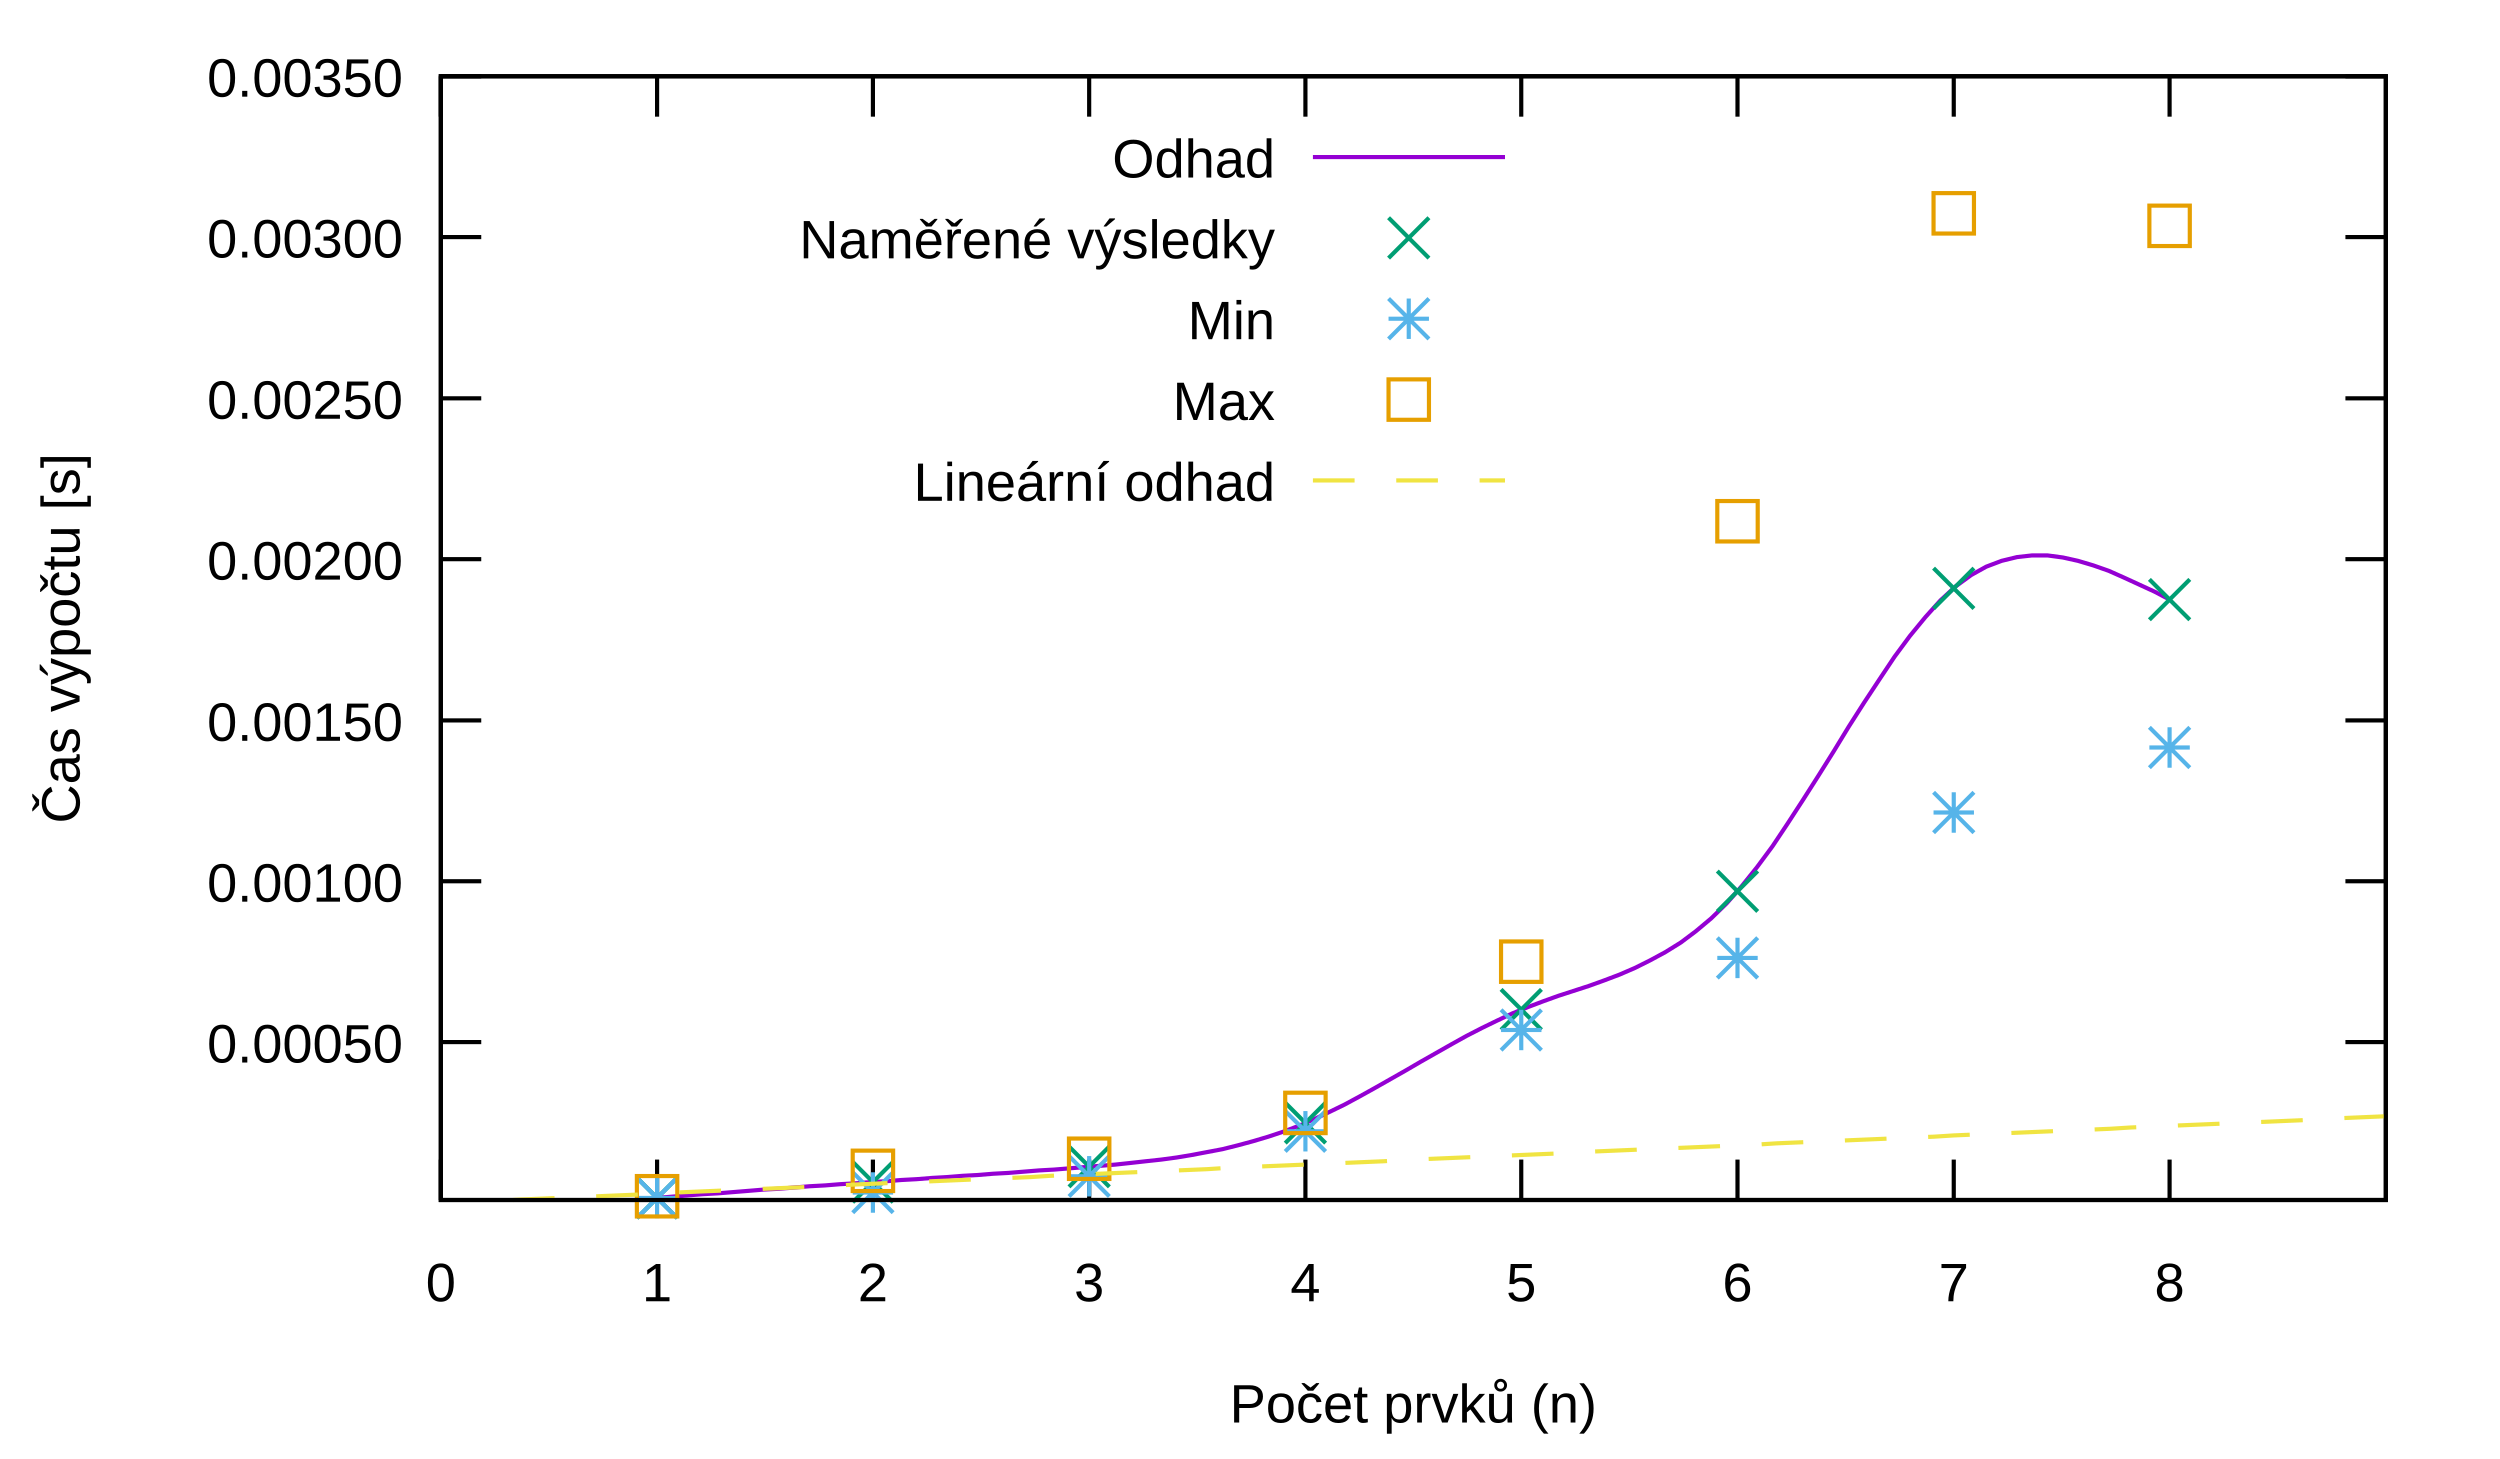
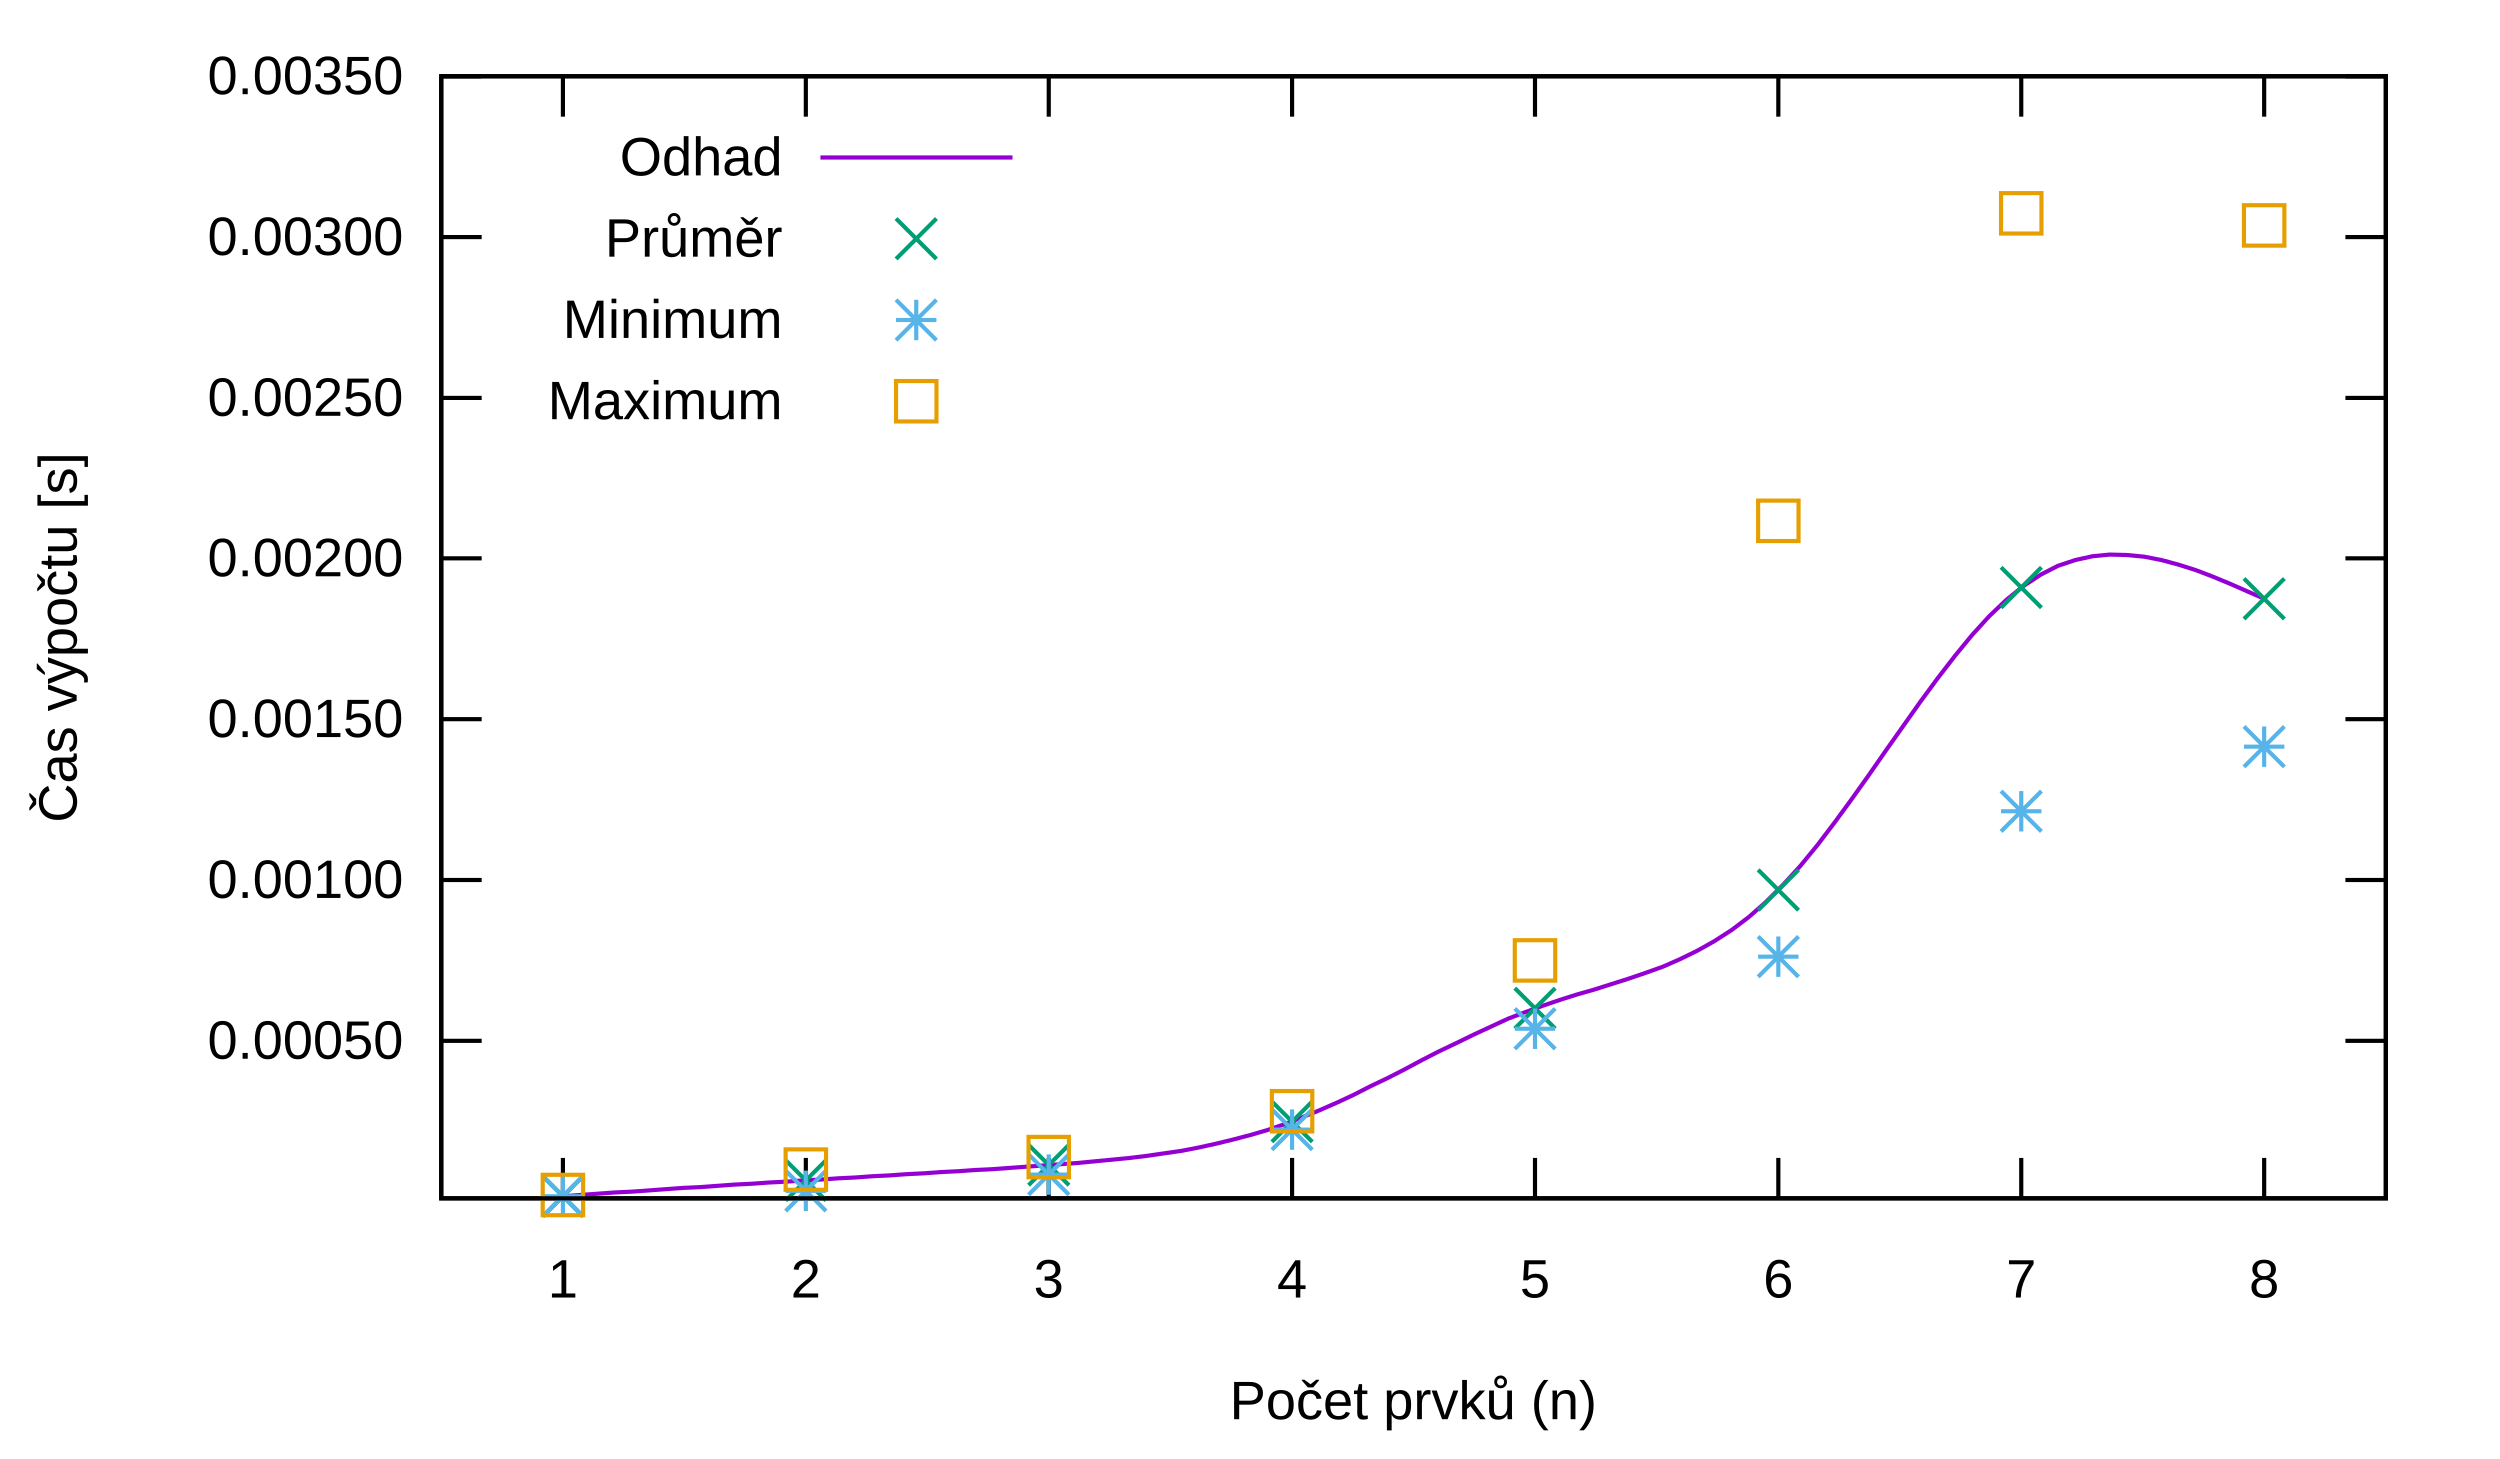
<svg xmlns="http://www.w3.org/2000/svg" xmlns:xlink="http://www.w3.org/1999/xlink" width="600" height="350" viewBox="0 0 600 350">
  <g id="gnuplot_canvas">
    <rect x="0" y="0" width="600" height="350" fill="none" />
    <defs>
      <circle id="gpDot" r="0.5" stroke-width="0.5" />
      <path id="gpPt0" stroke-width="0.206" stroke="currentColor" d="M-1,0 h2 M0,-1 v2" />
      <path id="gpPt1" stroke-width="0.206" stroke="currentColor" d="M-1,-1 L1,1 M1,-1 L-1,1" />
      <path id="gpPt2" stroke-width="0.206" stroke="currentColor" d="M-1,0 L1,0 M0,-1 L0,1 M-1,-1 L1,1 M-1,1 L1,-1" />
      <rect id="gpPt3" stroke-width="0.206" stroke="currentColor" x="-1" y="-1" width="2" height="2" />
      <rect id="gpPt4" stroke-width="0.206" stroke="currentColor" fill="currentColor" x="-1" y="-1" width="2" height="2" />
      <circle id="gpPt5" stroke-width="0.206" stroke="currentColor" cx="0" cy="0" r="1" />
      <use xlink:href="#gpPt5" id="gpPt6" fill="currentColor" stroke="none" />
      <path id="gpPt7" stroke-width="0.206" stroke="currentColor" d="M0,-1.33 L-1.33,0.67 L1.33,0.67 z" />
      <use xlink:href="#gpPt7" id="gpPt8" fill="currentColor" stroke="none" />
      <use xlink:href="#gpPt7" id="gpPt9" stroke="currentColor" transform="rotate(180)" />
      <use xlink:href="#gpPt9" id="gpPt10" fill="currentColor" stroke="none" />
      <use xlink:href="#gpPt3" id="gpPt11" stroke="currentColor" transform="rotate(45)" />
      <use xlink:href="#gpPt11" id="gpPt12" fill="currentColor" stroke="none" />
      <path id="gpPt13" stroke-width="0.206" stroke="currentColor" d="M0,1.330 L1.265,0.411 L0.782,-1.067 L-0.782,-1.076 L-1.265,0.411 z" />
      <use xlink:href="#gpPt13" id="gpPt14" fill="currentColor" stroke="none" />
      <filter id="textbox" filterUnits="objectBoundingBox" x="0" y="0" height="1" width="1">
        <feFlood flood-color="white" flood-opacity="1" result="bgnd" />
        <feComposite in="SourceGraphic" in2="bgnd" operator="atop" />
      </filter>
      <filter id="greybox" filterUnits="objectBoundingBox" x="0" y="0" height="1" width="1">
        <feFlood flood-color="lightgrey" flood-opacity="1" result="grey" />
        <feComposite in="SourceGraphic" in2="grey" operator="atop" />
      </filter>
    </defs>
    <g fill="none" color="white" stroke="currentColor" stroke-width="1.00" stroke-linecap="butt" stroke-linejoin="miter">
</g>
    <g fill="none" color="black" stroke="currentColor" stroke-width="1.00" stroke-linecap="butt" stroke-linejoin="miter">
-       <path stroke="black" d="M105.8,250.1 L115.5,250.1 M572.6,250.1 L562.9,250.1  " />
-       <g transform="translate(96.7,255.0)" stroke="none" fill="black" font-family="arial" font-size="13.00" text-anchor="end">
+       <path stroke="black" d="M105.9,249.8 L115.6,249.8 M572.6,249.8 L562.9,249.8  " />
+       <g transform="translate(96.8,254.1)" stroke="none" fill="black" font-family="arial" font-size="13.00" text-anchor="end">
        <text>
          <tspan font-family="arial">0.00050</tspan>
        </text>
      </g>
    </g>
    <g fill="none" color="black" stroke="currentColor" stroke-width="1.00" stroke-linecap="butt" stroke-linejoin="miter">
-       <path stroke="black" d="M105.8,211.5 L115.5,211.5 M572.6,211.5 L562.9,211.5  " />
-       <g transform="translate(96.7,216.4)" stroke="none" fill="black" font-family="arial" font-size="13.00" text-anchor="end">
+       <path stroke="black" d="M105.9,211.2 L115.6,211.2 M572.6,211.2 L562.9,211.2  " />
+       <g transform="translate(96.8,215.5)" stroke="none" fill="black" font-family="arial" font-size="13.00" text-anchor="end">
        <text>
          <tspan font-family="arial">0.00100</tspan>
        </text>
      </g>
    </g>
    <g fill="none" color="black" stroke="currentColor" stroke-width="1.00" stroke-linecap="butt" stroke-linejoin="miter">
-       <path stroke="black" d="M105.8,172.9 L115.5,172.9 M572.6,172.9 L562.9,172.9  " />
-       <g transform="translate(96.7,177.8)" stroke="none" fill="black" font-family="arial" font-size="13.00" text-anchor="end">
+       <path stroke="black" d="M105.9,172.6 L115.6,172.6 M572.6,172.6 L562.9,172.6  " />
+       <g transform="translate(96.8,176.9)" stroke="none" fill="black" font-family="arial" font-size="13.00" text-anchor="end">
        <text>
          <tspan font-family="arial">0.00150</tspan>
        </text>
      </g>
    </g>
    <g fill="none" color="black" stroke="currentColor" stroke-width="1.00" stroke-linecap="butt" stroke-linejoin="miter">
-       <path stroke="black" d="M105.8,134.2 L115.5,134.2 M572.6,134.2 L562.9,134.2  " />
-       <g transform="translate(96.7,139.1)" stroke="none" fill="black" font-family="arial" font-size="13.00" text-anchor="end">
+       <path stroke="black" d="M105.9,134.0 L115.6,134.0 M572.6,134.0 L562.9,134.0  " />
+       <g transform="translate(96.8,138.3)" stroke="none" fill="black" font-family="arial" font-size="13.00" text-anchor="end">
        <text>
          <tspan font-family="arial">0.00200</tspan>
        </text>
      </g>
    </g>
    <g fill="none" color="black" stroke="currentColor" stroke-width="1.00" stroke-linecap="butt" stroke-linejoin="miter">
-       <path stroke="black" d="M105.8,95.6 L115.5,95.6 M572.6,95.6 L562.9,95.6  " />
-       <g transform="translate(96.7,100.5)" stroke="none" fill="black" font-family="arial" font-size="13.00" text-anchor="end">
+       <path stroke="black" d="M105.9,95.5 L115.6,95.5 M572.6,95.5 L562.9,95.5  " />
+       <g transform="translate(96.8,99.8)" stroke="none" fill="black" font-family="arial" font-size="13.00" text-anchor="end">
        <text>
          <tspan font-family="arial">0.00250</tspan>
        </text>
      </g>
    </g>
    <g fill="none" color="black" stroke="currentColor" stroke-width="1.00" stroke-linecap="butt" stroke-linejoin="miter">
-       <path stroke="black" d="M105.8,56.9 L115.5,56.9 M572.6,56.9 L562.9,56.9  " />
-       <g transform="translate(96.7,61.8)" stroke="none" fill="black" font-family="arial" font-size="13.00" text-anchor="end">
+       <path stroke="black" d="M105.9,56.9 L115.6,56.9 M572.6,56.9 L562.9,56.9  " />
+       <g transform="translate(96.8,61.2)" stroke="none" fill="black" font-family="arial" font-size="13.00" text-anchor="end">
        <text>
          <tspan font-family="arial">0.00300</tspan>
        </text>
      </g>
    </g>
    <g fill="none" color="black" stroke="currentColor" stroke-width="1.00" stroke-linecap="butt" stroke-linejoin="miter">
-       <path stroke="black" d="M105.8,18.3 L115.5,18.3 M572.6,18.3 L562.9,18.3  " />
-       <g transform="translate(96.7,23.2)" stroke="none" fill="black" font-family="arial" font-size="13.00" text-anchor="end">
+       <path stroke="black" d="M105.9,18.3 L115.6,18.3 M572.6,18.3 L562.9,18.3  " />
+       <g transform="translate(96.8,22.6)" stroke="none" fill="black" font-family="arial" font-size="13.00" text-anchor="end">
        <text>
          <tspan font-family="arial">0.00350</tspan>
        </text>
      </g>
    </g>
    <g fill="none" color="black" stroke="currentColor" stroke-width="1.00" stroke-linecap="butt" stroke-linejoin="miter">
-       <path stroke="black" d="M105.8,288.0 L105.8,278.3 M105.8,18.3 L105.8,28.0  " />
-       <g transform="translate(105.8,312.3)" stroke="none" fill="black" font-family="arial" font-size="13.00" text-anchor="middle">
-         <text>
-           <tspan font-family="arial"> 0</tspan>
-         </text>
-       </g>
-     </g>
-     <g fill="none" color="black" stroke="currentColor" stroke-width="1.00" stroke-linecap="butt" stroke-linejoin="miter">
-       <path stroke="black" d="M157.7,288.0 L157.7,278.3 M157.7,18.3 L157.7,28.0  " />
-       <g transform="translate(157.7,312.3)" stroke="none" fill="black" font-family="arial" font-size="13.00" text-anchor="middle">
+       <path stroke="black" d="M135.1,287.6 L135.1,277.9 M135.1,18.3 L135.1,28.0  " />
+       <g transform="translate(135.1,311.4)" stroke="none" fill="black" font-family="arial" font-size="13.00" text-anchor="middle">
        <text>
          <tspan font-family="arial"> 1</tspan>
        </text>
      </g>
    </g>
    <g fill="none" color="black" stroke="currentColor" stroke-width="1.00" stroke-linecap="butt" stroke-linejoin="miter">
-       <path stroke="black" d="M209.5,288.0 L209.5,278.3 M209.5,18.3 L209.5,28.0  " />
-       <g transform="translate(209.5,312.3)" stroke="none" fill="black" font-family="arial" font-size="13.00" text-anchor="middle">
+       <path stroke="black" d="M193.4,287.6 L193.4,277.9 M193.4,18.3 L193.4,28.0  " />
+       <g transform="translate(193.4,311.4)" stroke="none" fill="black" font-family="arial" font-size="13.00" text-anchor="middle">
        <text>
          <tspan font-family="arial"> 2</tspan>
        </text>
      </g>
    </g>
    <g fill="none" color="black" stroke="currentColor" stroke-width="1.00" stroke-linecap="butt" stroke-linejoin="miter">
-       <path stroke="black" d="M261.4,288.0 L261.4,278.3 M261.4,18.3 L261.4,28.0  " />
-       <g transform="translate(261.4,312.3)" stroke="none" fill="black" font-family="arial" font-size="13.00" text-anchor="middle">
+       <path stroke="black" d="M251.7,287.6 L251.7,277.9 M251.7,18.3 L251.7,28.0  " />
+       <g transform="translate(251.7,311.4)" stroke="none" fill="black" font-family="arial" font-size="13.00" text-anchor="middle">
        <text>
          <tspan font-family="arial"> 3</tspan>
        </text>
      </g>
    </g>
    <g fill="none" color="black" stroke="currentColor" stroke-width="1.00" stroke-linecap="butt" stroke-linejoin="miter">
-       <path stroke="black" d="M313.3,288.0 L313.3,278.3 M313.3,18.3 L313.3,28.0  " />
-       <g transform="translate(313.3,312.3)" stroke="none" fill="black" font-family="arial" font-size="13.00" text-anchor="middle">
+       <path stroke="black" d="M310.1,287.6 L310.1,277.9 M310.1,18.3 L310.1,28.0  " />
+       <g transform="translate(310.1,311.4)" stroke="none" fill="black" font-family="arial" font-size="13.00" text-anchor="middle">
        <text>
          <tspan font-family="arial"> 4</tspan>
        </text>
      </g>
    </g>
    <g fill="none" color="black" stroke="currentColor" stroke-width="1.00" stroke-linecap="butt" stroke-linejoin="miter">
-       <path stroke="black" d="M365.1,288.0 L365.1,278.3 M365.1,18.3 L365.1,28.0  " />
-       <g transform="translate(365.1,312.3)" stroke="none" fill="black" font-family="arial" font-size="13.00" text-anchor="middle">
+       <path stroke="black" d="M368.4,287.6 L368.4,277.9 M368.4,18.3 L368.4,28.0  " />
+       <g transform="translate(368.4,311.4)" stroke="none" fill="black" font-family="arial" font-size="13.00" text-anchor="middle">
        <text>
          <tspan font-family="arial"> 5</tspan>
        </text>
      </g>
    </g>
    <g fill="none" color="black" stroke="currentColor" stroke-width="1.00" stroke-linecap="butt" stroke-linejoin="miter">
-       <path stroke="black" d="M417.0,288.0 L417.0,278.3 M417.0,18.3 L417.0,28.0  " />
-       <g transform="translate(417.0,312.3)" stroke="none" fill="black" font-family="arial" font-size="13.00" text-anchor="middle">
+       <path stroke="black" d="M426.8,287.6 L426.8,277.9 M426.8,18.3 L426.8,28.0  " />
+       <g transform="translate(426.8,311.4)" stroke="none" fill="black" font-family="arial" font-size="13.00" text-anchor="middle">
        <text>
          <tspan font-family="arial"> 6</tspan>
        </text>
      </g>
    </g>
    <g fill="none" color="black" stroke="currentColor" stroke-width="1.00" stroke-linecap="butt" stroke-linejoin="miter">
-       <path stroke="black" d="M468.9,288.0 L468.9,278.3 M468.9,18.3 L468.9,28.0  " />
-       <g transform="translate(468.9,312.3)" stroke="none" fill="black" font-family="arial" font-size="13.00" text-anchor="middle">
+       <path stroke="black" d="M485.1,287.6 L485.1,277.9 M485.1,18.3 L485.1,28.0  " />
+       <g transform="translate(485.1,311.4)" stroke="none" fill="black" font-family="arial" font-size="13.00" text-anchor="middle">
        <text>
          <tspan font-family="arial"> 7</tspan>
        </text>
      </g>
    </g>
    <g fill="none" color="black" stroke="currentColor" stroke-width="1.00" stroke-linecap="butt" stroke-linejoin="miter">
-       <path stroke="black" d="M520.7,288.0 L520.7,278.3 M520.7,18.3 L520.7,28.0  " />
-       <g transform="translate(520.7,312.3)" stroke="none" fill="black" font-family="arial" font-size="13.00" text-anchor="middle">
+       <path stroke="black" d="M543.4,287.6 L543.4,277.9 M543.4,18.3 L543.4,28.0  " />
+       <g transform="translate(543.4,311.4)" stroke="none" fill="black" font-family="arial" font-size="13.00" text-anchor="middle">
        <text>
          <tspan font-family="arial"> 8</tspan>
        </text>
      </g>
    </g>
    <g fill="none" color="black" stroke="currentColor" stroke-width="1.00" stroke-linecap="butt" stroke-linejoin="miter">
</g>
    <g fill="none" color="black" stroke="currentColor" stroke-width="1.00" stroke-linecap="butt" stroke-linejoin="miter">
-       <path stroke="black" d="M105.8,18.3 L105.8,288.0 L572.6,288.0 L572.6,18.3 L105.8,18.3 Z  " />
-     </g>
-     <g fill="none" color="black" stroke="currentColor" stroke-width="1.00" stroke-linecap="butt" stroke-linejoin="miter">
-       <g transform="translate(19.1,153.2) rotate(270)" stroke="none" fill="black" font-family="arial" font-size="13.00" text-anchor="middle">
+       <path stroke="black" d="M105.9,18.3 L105.9,287.6 L572.6,287.6 L572.6,18.3 L105.9,18.3 Z  " />
+     </g>
+     <g fill="none" color="black" stroke="currentColor" stroke-width="1.00" stroke-linecap="butt" stroke-linejoin="miter">
+       <g transform="translate(18.4,153.0) rotate(270)" stroke="none" fill="black" font-family="arial" font-size="13.00" text-anchor="middle">
        <text>
          <tspan font-family="arial">Čas výpočtu [s]</tspan>
        </text>
      </g>
    </g>
    <g fill="none" color="black" stroke="currentColor" stroke-width="1.00" stroke-linecap="butt" stroke-linejoin="miter">
-       <g transform="translate(339.2,341.4)" stroke="none" fill="black" font-family="arial" font-size="13.00" text-anchor="middle">
+       <g transform="translate(339.2,340.6)" stroke="none" fill="black" font-family="arial" font-size="13.00" text-anchor="middle">
        <text>
          <tspan font-family="arial">Počet prvků (n)</tspan>
        </text>
      </g>
    </g>
    <g fill="none" color="black" stroke="currentColor" stroke-width="1.00" stroke-linecap="butt" stroke-linejoin="miter">
</g>
    <g id="gnuplot_plot_1">
      <g fill="none" color="black" stroke="currentColor" stroke-width="1.00" stroke-linecap="butt" stroke-linejoin="miter">
-         <g transform="translate(306.0,42.6)" stroke="none" fill="black" font-family="arial" font-size="13.00" text-anchor="end">
+         <g transform="translate(187.8,42.1)" stroke="none" fill="black" font-family="arial" font-size="13.00" text-anchor="end">
          <text>
            <tspan font-family="arial">Odhad</tspan>
          </text>
        </g>
      </g>
      <g fill="none" color="black" stroke="currentColor" stroke-width="1.00" stroke-linecap="butt" stroke-linejoin="miter">
-         <path stroke="rgb(148,   0, 211)" d="M315.1,37.7 L361.2,37.7 M157.7,287.5 L161.3,287.2 L165.0,286.9 L168.7,286.6 L172.3,286.4 L176.0,286.1   L179.7,285.8 L183.3,285.5 L187.0,285.3 L190.7,285.0 L194.3,284.7 L198.0,284.5 L201.7,284.2 L205.3,284.0   L209.0,283.7 L212.7,283.5 L216.3,283.2 L220.0,283.0 L223.7,282.7 L227.3,282.5 L231.0,282.2 L234.7,282.0   L238.3,281.7 L242.0,281.5 L245.7,281.2 L249.4,280.9 L253.0,280.7 L256.7,280.4 L260.4,280.1 L264.0,279.8   L267.7,279.5 L271.4,279.1 L275.0,278.7 L278.7,278.3 L282.4,277.8 L286.0,277.2 L289.7,276.5 L293.4,275.8   L297.0,274.9 L300.7,273.9 L304.4,272.8 L308.0,271.6 L311.7,270.2 L315.4,268.6 L319.0,266.9 L322.7,265.1   L326.4,263.1 L330.0,261.1 L333.7,259.0 L337.4,256.9 L341.0,254.8 L344.7,252.7 L348.4,250.6 L352.0,248.6   L355.7,246.7 L359.4,244.9 L363.0,243.2 L366.7,241.7 L370.4,240.3 L374.0,239.0 L377.7,237.8 L381.4,236.6   L385.0,235.3 L388.7,233.9 L392.4,232.3 L396.0,230.5 L399.7,228.5 L403.4,226.2 L407.0,223.5 L410.7,220.4   L414.4,216.8 L418.0,212.7 L421.7,208.1 L425.4,203.1 L429.0,197.7 L432.7,192.0 L436.4,186.2 L440.1,180.3   L443.7,174.4 L447.4,168.6 L451.1,163.0 L454.7,157.6 L458.4,152.6 L462.1,148.1 L465.7,144.1 L469.4,140.7   L473.1,138.0 L476.7,136.0 L480.4,134.6 L484.1,133.7 L487.7,133.3 L491.4,133.3 L495.1,133.8 L498.7,134.6   L502.4,135.7 L506.1,137.0 L509.7,138.6 L513.4,140.3 L517.1,142.0 L520.7,143.9  " />
+         <path stroke="rgb(148,   0, 211)" d="M196.9,37.8 L243.0,37.8 M135.1,287.1 L139.2,286.8 L143.3,286.5 L147.4,286.2 L151.6,286.0 L155.7,285.7   L159.8,285.4 L163.9,285.1 L168.1,284.9 L172.2,284.6 L176.3,284.3 L180.4,284.1 L184.6,283.8 L188.7,283.6   L192.8,283.3 L196.9,283.1 L201.1,282.8 L205.2,282.6 L209.3,282.3 L213.4,282.1 L217.6,281.8 L221.7,281.6   L225.8,281.3 L229.9,281.1 L234.1,280.8 L238.2,280.6 L242.3,280.3 L246.4,280.0 L250.6,279.7 L254.7,279.4   L258.8,279.1 L262.9,278.7 L267.1,278.3 L271.2,277.9 L275.3,277.4 L279.4,276.8 L283.6,276.2 L287.7,275.4   L291.8,274.5 L295.9,273.5 L300.1,272.4 L304.2,271.2 L308.3,269.8 L312.4,268.2 L316.6,266.5 L320.7,264.7   L324.8,262.8 L328.9,260.7 L333.1,258.7 L337.2,256.6 L341.3,254.4 L345.4,252.3 L349.6,250.3 L353.7,248.3   L357.8,246.4 L361.9,244.5 L366.1,242.9 L370.2,241.4 L374.3,240.0 L378.4,238.7 L382.6,237.5 L386.7,236.2   L390.8,234.9 L394.9,233.5 L399.1,232.0 L403.2,230.2 L407.3,228.2 L411.4,225.9 L415.6,223.2 L419.7,220.1   L423.8,216.5 L427.9,212.4 L432.1,207.8 L436.2,202.8 L440.3,197.4 L444.4,191.8 L448.6,185.9 L452.7,180.0   L456.8,174.2 L460.9,168.4 L465.1,162.7 L469.2,157.4 L473.3,152.4 L477.4,147.9 L481.6,143.9 L485.7,140.6   L489.8,137.9 L493.9,135.8 L498.1,134.4 L502.2,133.5 L506.3,133.1 L510.4,133.2 L514.6,133.6 L518.7,134.4   L522.8,135.5 L526.9,136.8 L531.1,138.4 L535.2,140.1 L539.3,141.9 L543.4,143.7  " />
      </g>
    </g>
    <g id="gnuplot_plot_2">
      <g fill="none" color="black" stroke="currentColor" stroke-width="1.00" stroke-linecap="butt" stroke-linejoin="miter">
-         <g transform="translate(306.0,62.0)" stroke="none" fill="black" font-family="arial" font-size="13.00" text-anchor="end">
-           <text>
-             <tspan font-family="arial">Naměřené výsledky</tspan>
-           </text>
-         </g>
-       </g>
-       <g fill="none" color="black" stroke="currentColor" stroke-width="1.00" stroke-linecap="butt" stroke-linejoin="miter">
-         <use xlink:href="#gpPt1" transform="translate(157.7,287.5) scale(4.85)" color="rgb(  0, 158, 115)" />
-         <use xlink:href="#gpPt1" transform="translate(209.5,283.7) scale(4.85)" color="rgb(  0, 158, 115)" />
-         <use xlink:href="#gpPt1" transform="translate(261.4,280.0) scale(4.85)" color="rgb(  0, 158, 115)" />
-         <use xlink:href="#gpPt1" transform="translate(313.3,269.5) scale(4.85)" color="rgb(  0, 158, 115)" />
-         <use xlink:href="#gpPt1" transform="translate(365.1,242.3) scale(4.85)" color="rgb(  0, 158, 115)" />
-         <use xlink:href="#gpPt1" transform="translate(417.0,213.9) scale(4.85)" color="rgb(  0, 158, 115)" />
-         <use xlink:href="#gpPt1" transform="translate(468.9,141.2) scale(4.85)" color="rgb(  0, 158, 115)" />
-         <use xlink:href="#gpPt1" transform="translate(520.7,143.9) scale(4.85)" color="rgb(  0, 158, 115)" />
-         <use xlink:href="#gpPt1" transform="translate(338.1,57.1) scale(4.85)" color="rgb(  0, 158, 115)" />
+         <g transform="translate(187.8,61.6)" stroke="none" fill="black" font-family="arial" font-size="13.00" text-anchor="end">
+           <text>
+             <tspan font-family="arial">Průměr</tspan>
+           </text>
+         </g>
+       </g>
+       <g fill="none" color="black" stroke="currentColor" stroke-width="1.00" stroke-linecap="butt" stroke-linejoin="miter">
+         <use xlink:href="#gpPt1" transform="translate(135.1,287.1) scale(4.85)" color="rgb(  0, 158, 115)" />
+         <use xlink:href="#gpPt1" transform="translate(193.4,283.3) scale(4.85)" color="rgb(  0, 158, 115)" />
+         <use xlink:href="#gpPt1" transform="translate(251.7,279.6) scale(4.85)" color="rgb(  0, 158, 115)" />
+         <use xlink:href="#gpPt1" transform="translate(310.1,269.2) scale(4.85)" color="rgb(  0, 158, 115)" />
+         <use xlink:href="#gpPt1" transform="translate(368.4,242.0) scale(4.85)" color="rgb(  0, 158, 115)" />
+         <use xlink:href="#gpPt1" transform="translate(426.8,213.6) scale(4.85)" color="rgb(  0, 158, 115)" />
+         <use xlink:href="#gpPt1" transform="translate(485.1,141.0) scale(4.85)" color="rgb(  0, 158, 115)" />
+         <use xlink:href="#gpPt1" transform="translate(543.4,143.7) scale(4.85)" color="rgb(  0, 158, 115)" />
+         <use xlink:href="#gpPt1" transform="translate(219.9,57.3) scale(4.85)" color="rgb(  0, 158, 115)" />
      </g>
    </g>
    <g id="gnuplot_plot_3">
      <g fill="none" color="black" stroke="currentColor" stroke-width="1.00" stroke-linecap="butt" stroke-linejoin="miter">
-         <g transform="translate(306.0,81.4)" stroke="none" fill="black" font-family="arial" font-size="13.00" text-anchor="end">
-           <text>
-             <tspan font-family="arial">Min</tspan>
-           </text>
-         </g>
-       </g>
-       <g fill="none" color="black" stroke="currentColor" stroke-width="1.00" stroke-linecap="butt" stroke-linejoin="miter">
-         <use xlink:href="#gpPt2" transform="translate(157.7,287.5) scale(4.85)" color="rgb( 86, 180, 233)" />
-         <use xlink:href="#gpPt2" transform="translate(209.5,286.2) scale(4.85)" color="rgb( 86, 180, 233)" />
-         <use xlink:href="#gpPt2" transform="translate(261.4,282.3) scale(4.85)" color="rgb( 86, 180, 233)" />
-         <use xlink:href="#gpPt2" transform="translate(313.3,271.5) scale(4.85)" color="rgb( 86, 180, 233)" />
-         <use xlink:href="#gpPt2" transform="translate(365.1,247.2) scale(4.85)" color="rgb( 86, 180, 233)" />
-         <use xlink:href="#gpPt2" transform="translate(417.0,229.9) scale(4.85)" color="rgb( 86, 180, 233)" />
-         <use xlink:href="#gpPt2" transform="translate(468.9,195.0) scale(4.85)" color="rgb( 86, 180, 233)" />
-         <use xlink:href="#gpPt2" transform="translate(520.7,179.4) scale(4.85)" color="rgb( 86, 180, 233)" />
-         <use xlink:href="#gpPt2" transform="translate(338.1,76.5) scale(4.85)" color="rgb( 86, 180, 233)" />
+         <g transform="translate(187.8,81.1)" stroke="none" fill="black" font-family="arial" font-size="13.00" text-anchor="end">
+           <text>
+             <tspan font-family="arial">Minimum</tspan>
+           </text>
+         </g>
+       </g>
+       <g fill="none" color="black" stroke="currentColor" stroke-width="1.00" stroke-linecap="butt" stroke-linejoin="miter">
+         <use xlink:href="#gpPt2" transform="translate(135.1,287.1) scale(4.85)" color="rgb( 86, 180, 233)" />
+         <use xlink:href="#gpPt2" transform="translate(193.4,285.8) scale(4.85)" color="rgb( 86, 180, 233)" />
+         <use xlink:href="#gpPt2" transform="translate(251.7,281.9) scale(4.85)" color="rgb( 86, 180, 233)" />
+         <use xlink:href="#gpPt2" transform="translate(310.1,271.1) scale(4.85)" color="rgb( 86, 180, 233)" />
+         <use xlink:href="#gpPt2" transform="translate(368.4,246.9) scale(4.85)" color="rgb( 86, 180, 233)" />
+         <use xlink:href="#gpPt2" transform="translate(426.8,229.6) scale(4.85)" color="rgb( 86, 180, 233)" />
+         <use xlink:href="#gpPt2" transform="translate(485.1,194.7) scale(4.85)" color="rgb( 86, 180, 233)" />
+         <use xlink:href="#gpPt2" transform="translate(543.4,179.2) scale(4.85)" color="rgb( 86, 180, 233)" />
+         <use xlink:href="#gpPt2" transform="translate(219.9,76.8) scale(4.85)" color="rgb( 86, 180, 233)" />
      </g>
    </g>
    <g id="gnuplot_plot_4">
      <g fill="none" color="black" stroke="currentColor" stroke-width="1.00" stroke-linecap="butt" stroke-linejoin="miter">
-         <g transform="translate(306.0,100.8)" stroke="none" fill="black" font-family="arial" font-size="13.00" text-anchor="end">
-           <text>
-             <tspan font-family="arial">Max</tspan>
-           </text>
-         </g>
-       </g>
-       <g fill="none" color="black" stroke="currentColor" stroke-width="1.00" stroke-linecap="butt" stroke-linejoin="miter">
-         <use xlink:href="#gpPt3" transform="translate(157.7,287.1) scale(4.85)" color="rgb(230, 159,   0)" />
-         <use xlink:href="#gpPt3" transform="translate(209.5,281.0) scale(4.85)" color="rgb(230, 159,   0)" />
-         <use xlink:href="#gpPt3" transform="translate(261.4,278.1) scale(4.85)" color="rgb(230, 159,   0)" />
-         <use xlink:href="#gpPt3" transform="translate(313.3,267.1) scale(4.85)" color="rgb(230, 159,   0)" />
-         <use xlink:href="#gpPt3" transform="translate(365.1,230.8) scale(4.85)" color="rgb(230, 159,   0)" />
-         <use xlink:href="#gpPt3" transform="translate(417.0,125.1) scale(4.85)" color="rgb(230, 159,   0)" />
-         <use xlink:href="#gpPt3" transform="translate(468.9,51.2) scale(4.85)" color="rgb(230, 159,   0)" />
-         <use xlink:href="#gpPt3" transform="translate(520.7,54.2) scale(4.85)" color="rgb(230, 159,   0)" />
-         <use xlink:href="#gpPt3" transform="translate(338.1,95.9) scale(4.85)" color="rgb(230, 159,   0)" />
-       </g>
-     </g>
-     <g id="gnuplot_plot_5">
-       <g fill="none" color="black" stroke="currentColor" stroke-width="1.00" stroke-linecap="butt" stroke-linejoin="miter">
-         <g transform="translate(306.0,120.2)" stroke="none" fill="black" font-family="arial" font-size="13.00" text-anchor="end">
-           <text>
-             <tspan font-family="arial">Lineární odhad</tspan>
-           </text>
-         </g>
-       </g>
-       <g fill="none" color="black" stroke="currentColor" stroke-width="1.00" stroke-linecap="butt" stroke-linejoin="miter">
-         <path stroke="rgb(240, 228,  66)" stroke-dasharray="10.0,10.0" d="M315.1,115.3 L361.2,115.3 M123.1,288.0 L124.7,287.9 L129.4,287.7 L134.1,287.5 L138.8,287.3 L143.5,287.1   L148.2,286.9 L153.0,286.7 L157.7,286.5 L162.4,286.2 L167.1,286.0 L171.8,285.8 L176.5,285.6 L181.2,285.4   L186.0,285.2 L190.7,285.0 L195.4,284.8 L200.1,284.6 L204.8,284.3 L209.5,284.1 L214.2,283.9 L219.0,283.7   L223.7,283.5 L228.4,283.3 L233.1,283.1 L237.8,282.9 L242.5,282.7 L247.3,282.5 L252.0,282.2 L256.7,282.0   L261.4,281.8 L266.1,281.6 L270.8,281.4 L275.5,281.2 L280.3,281.0 L285.0,280.8 L289.7,280.6 L294.4,280.3   L299.1,280.1 L303.8,279.9 L308.6,279.7 L313.3,279.5 L318.0,279.3 L322.7,279.1 L327.4,278.9 L332.1,278.7   L336.8,278.4 L341.6,278.2 L346.3,278.0 L351.0,277.8 L355.7,277.6 L360.4,277.4 L365.1,277.2 L369.8,277.0   L374.6,276.8 L379.3,276.5 L384.0,276.3 L388.7,276.1 L393.4,275.9 L398.1,275.7 L402.9,275.5 L407.6,275.3   L412.3,275.1 L417.0,274.9 L421.7,274.7 L426.4,274.4 L431.1,274.2 L435.9,274.0 L440.6,273.8 L445.3,273.6   L450.0,273.4 L454.7,273.2 L459.4,273.0 L464.2,272.8 L468.9,272.5 L473.6,272.3 L478.3,272.1 L483.0,271.9   L487.7,271.7 L492.4,271.5 L497.2,271.3 L501.9,271.1 L506.6,270.9 L511.3,270.6 L516.0,270.4 L520.7,270.2   L525.4,270.0 L530.2,269.8 L534.9,269.6 L539.6,269.4 L544.3,269.2 L549.0,269.0 L553.7,268.8 L558.5,268.5   L563.2,268.3 L567.9,268.1 L572.6,267.9  " />
-       </g>
-     </g>
-     <g fill="none" color="white" stroke="rgb(240, 228,  66)" stroke-width="2.00" stroke-linecap="butt" stroke-linejoin="miter">
+         <g transform="translate(187.8,100.6)" stroke="none" fill="black" font-family="arial" font-size="13.00" text-anchor="end">
+           <text>
+             <tspan font-family="arial">Maximum</tspan>
+           </text>
+         </g>
+       </g>
+       <g fill="none" color="black" stroke="currentColor" stroke-width="1.00" stroke-linecap="butt" stroke-linejoin="miter">
+         <use xlink:href="#gpPt3" transform="translate(135.1,286.8) scale(4.85)" color="rgb(230, 159,   0)" />
+         <use xlink:href="#gpPt3" transform="translate(193.4,280.7) scale(4.85)" color="rgb(230, 159,   0)" />
+         <use xlink:href="#gpPt3" transform="translate(251.7,277.7) scale(4.85)" color="rgb(230, 159,   0)" />
+         <use xlink:href="#gpPt3" transform="translate(310.1,266.7) scale(4.85)" color="rgb(230, 159,   0)" />
+         <use xlink:href="#gpPt3" transform="translate(368.4,230.5) scale(4.85)" color="rgb(230, 159,   0)" />
+         <use xlink:href="#gpPt3" transform="translate(426.8,125.0) scale(4.85)" color="rgb(230, 159,   0)" />
+         <use xlink:href="#gpPt3" transform="translate(485.1,51.2) scale(4.85)" color="rgb(230, 159,   0)" />
+         <use xlink:href="#gpPt3" transform="translate(543.4,54.1) scale(4.85)" color="rgb(230, 159,   0)" />
+         <use xlink:href="#gpPt3" transform="translate(219.9,96.3) scale(4.85)" color="rgb(230, 159,   0)" />
+       </g>
+     </g>
+     <g fill="none" color="white" stroke="rgb(230, 159,   0)" stroke-width="2.00" stroke-linecap="butt" stroke-linejoin="miter">
</g>
    <g fill="none" color="black" stroke="currentColor" stroke-width="2.00" stroke-linecap="butt" stroke-linejoin="miter">
</g>
    <g fill="none" color="black" stroke="black" stroke-width="1.00" stroke-linecap="butt" stroke-linejoin="miter">
</g>
    <g fill="none" color="black" stroke="currentColor" stroke-width="1.00" stroke-linecap="butt" stroke-linejoin="miter">
-       <path stroke="black" d="M105.8,18.3 L105.8,288.0 L572.6,288.0 L572.6,18.3 L105.8,18.3 Z  " />
+       <path stroke="black" d="M105.9,18.3 L105.9,287.6 L572.6,287.6 L572.6,18.3 L105.9,18.3 Z  " />
    </g>
    <g fill="none" color="black" stroke="currentColor" stroke-width="1.00" stroke-linecap="butt" stroke-linejoin="miter">
</g>
  </g>
</svg>
